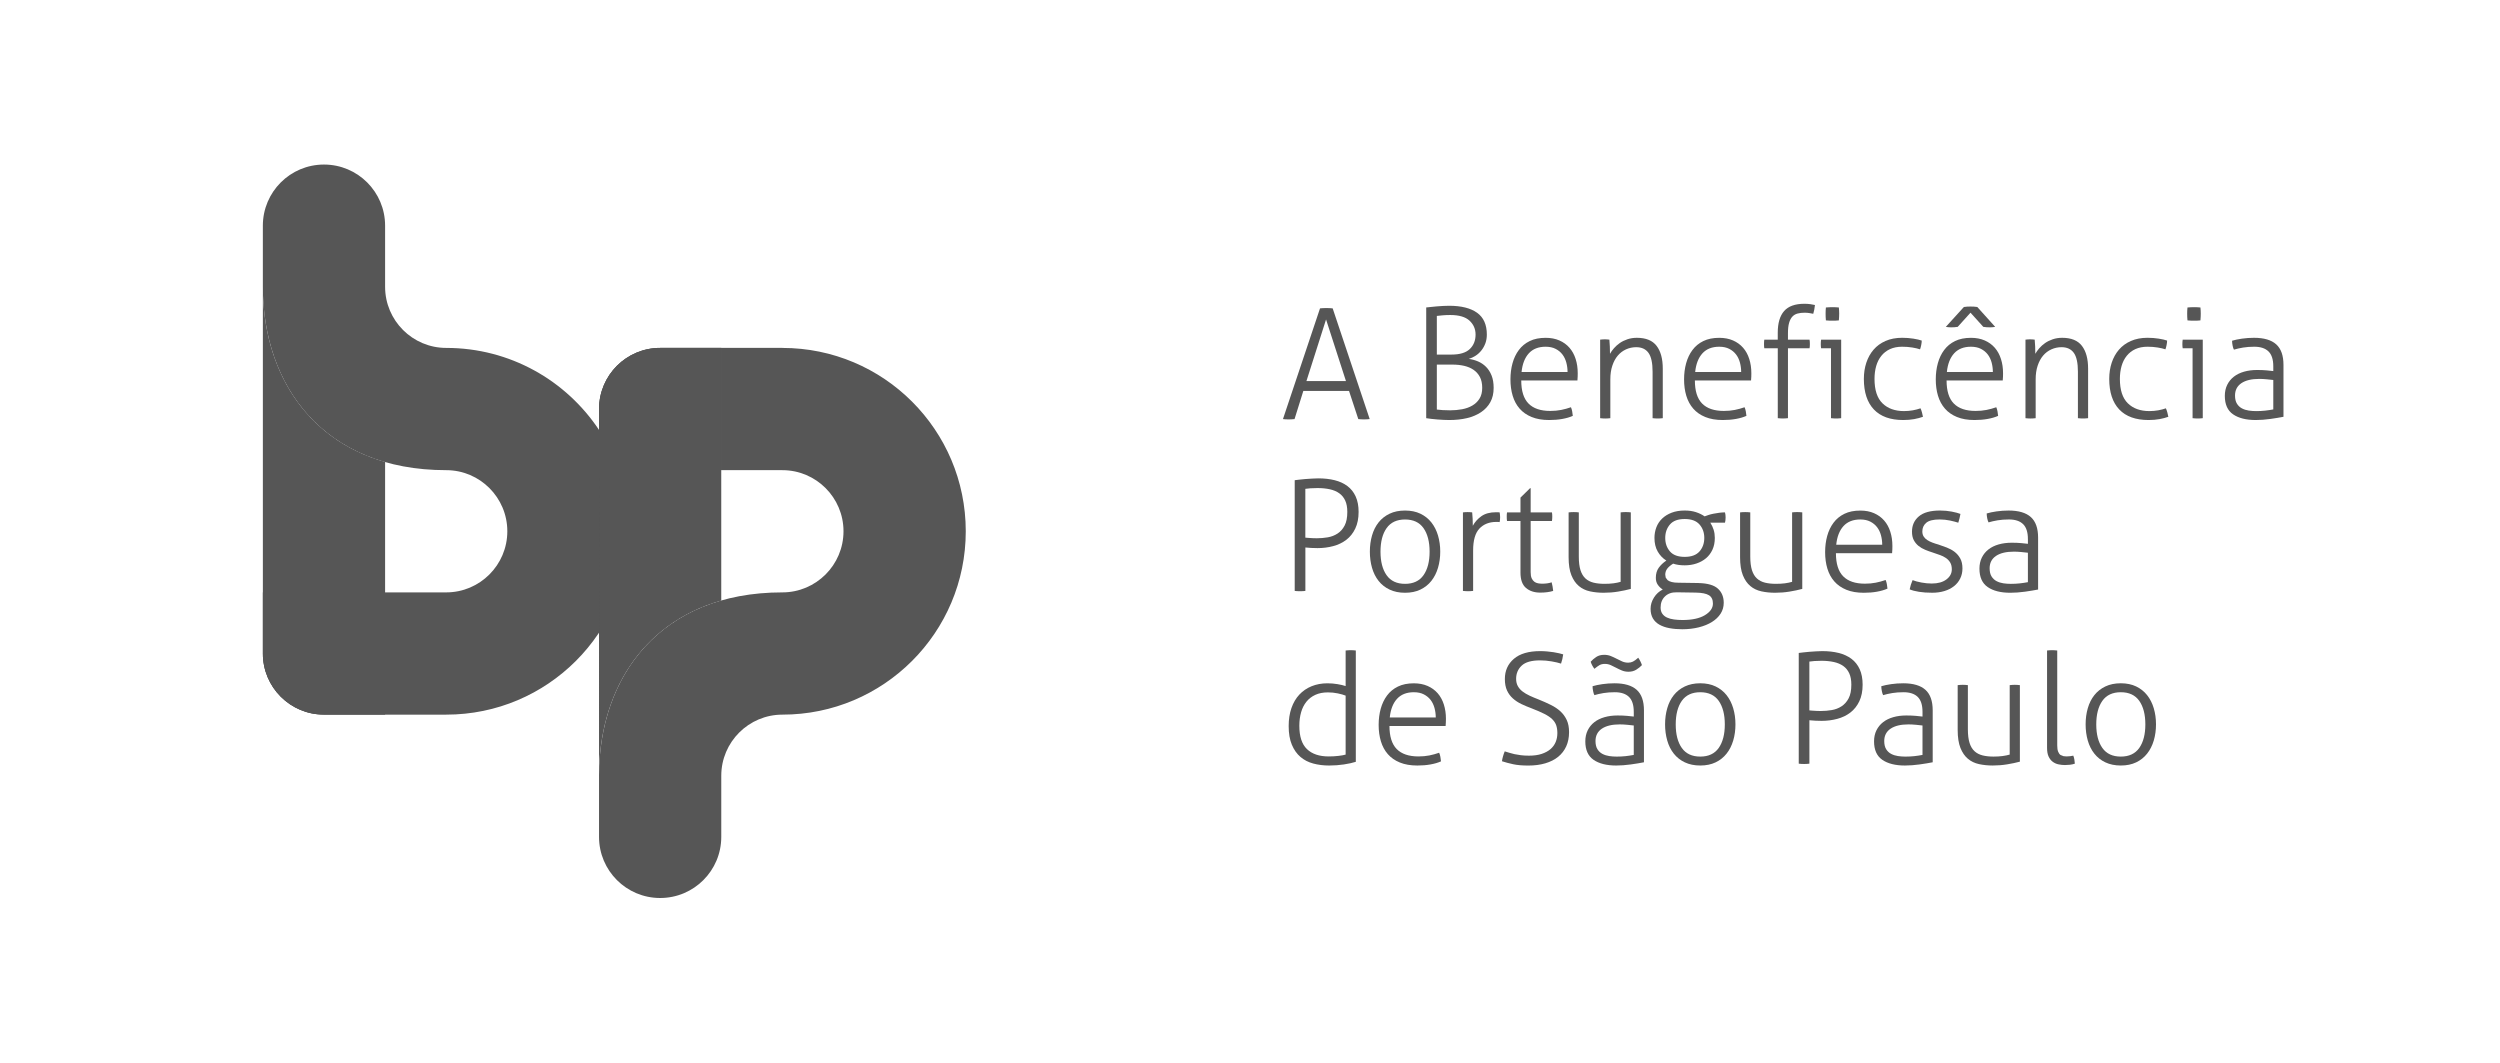
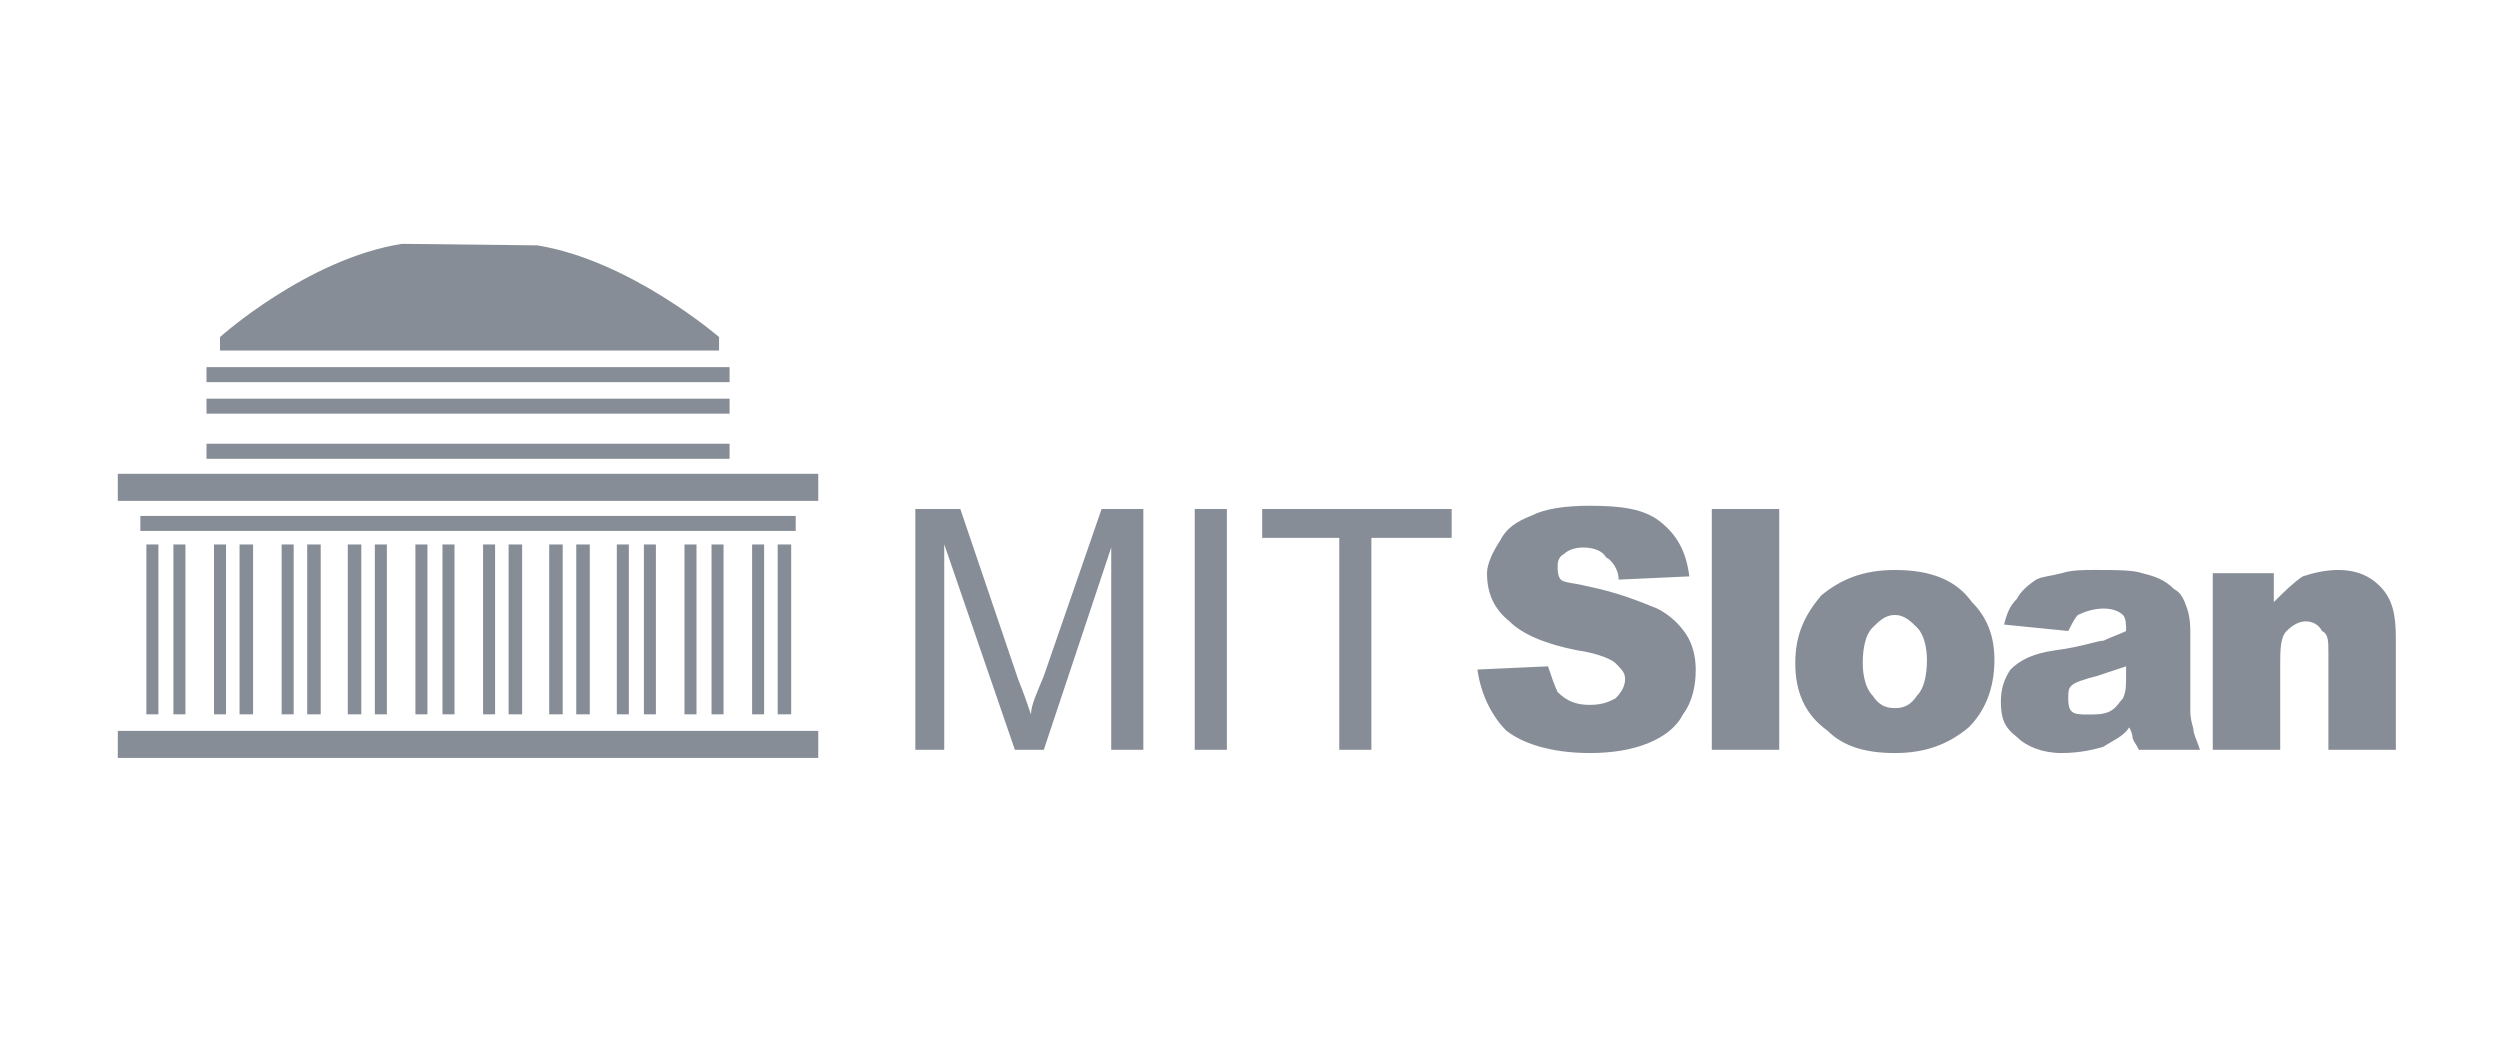
- <svg xmlns="http://www.w3.org/2000/svg" xmlns:xlink="http://www.w3.org/1999/xlink" id="Layer_10" viewBox="0 0 200 85">
+ <svg xmlns="http://www.w3.org/2000/svg" id="Layer_9" viewBox="0 0 200 85">
  <defs>
-     <style>.cls-1,.cls-2,.cls-3,.cls-4{stroke-width:0px;}.cls-1,.cls-5{fill:#565656;}.cls-6{clip-path:url(#clippath);}.cls-2{fill:none;}.cls-7{mask:url(#mask);}.cls-3{fill:url(#linear-gradient);}.cls-8{clip-path:url(#clippath-1);}.cls-9{clip-path:url(#clippath-2);}.cls-4{fill:url(#linear-gradient-2);}.cls-10{mask:url(#mask-1);}</style>
-     <clipPath id="clippath">
-       <path class="cls-1" d="M21.028,52.279c0,2.701,2.189,4.89,4.89,4.89h4.89v-20.205c-6.509-1.862-9.77-7.521-9.779-13.993v29.308Z" />
-     </clipPath>
-     <linearGradient id="linear-gradient" x1="-1076.562" y1="337.81" x2="-1075.675" y2="337.81" gradientTransform="translate(9256.23 -29368.831) rotate(-90) scale(27.324 -27.324)" gradientUnits="userSpaceOnUse">
-       <stop offset="0" stop-color="#fff" />
-       <stop offset=".085" stop-color="#f6f6f6" />
-       <stop offset=".223" stop-color="#ddd" />
-       <stop offset=".398" stop-color="#b5b5b5" />
-       <stop offset=".603" stop-color="#7e7e7e" />
-       <stop offset=".83" stop-color="#393939" />
-       <stop offset="1" stop-color="#000" />
-     </linearGradient>
-     <mask id="mask" x="21.028" y="22.971" width="9.779" height="34.198" maskUnits="userSpaceOnUse">
-       <rect class="cls-3" x="21.028" y="22.972" width="9.779" height="34.197" />
-     </mask>
-     <clipPath id="clippath-1">
-       <rect class="cls-2" x="21.028" y="13.163" width="56.232" height="58.673" />
-     </clipPath>
-     <clipPath id="clippath-2">
-       <path class="cls-1" d="M52.811,27.832c-2.701,0-4.89,2.189-4.89,4.89v29.307c.009-6.472,3.27-12.13,9.779-13.992v-20.205h-4.89Z" />
-     </clipPath>
-     <linearGradient id="linear-gradient-2" x1="-1095.277" y1="337.934" x2="-1094.389" y2="337.934" gradientTransform="translate(9286.524 29965.196) rotate(90) scale(27.324)" xlink:href="#linear-gradient" />
-     <mask id="mask-1" x="47.922" y="27.832" width="9.779" height="34.197" maskUnits="userSpaceOnUse">
-       <rect class="cls-4" x="47.922" y="27.832" width="9.779" height="34.197" />
-     </mask>
+     <style>.cls-1{fill:#878d96;fill-rule:evenodd;stroke-width:0px;}</style>
  </defs>
-   <path class="cls-5" d="M21.028,52.279c0,2.701,2.189,4.89,4.89,4.89h4.89v-20.205c-6.509-1.862-9.77-7.521-9.779-13.993v29.308Z" />
-   <g class="cls-6">
-     <g class="cls-7">
-       <rect class="cls-1" x="21.028" y="22.971" width="9.779" height="34.198" />
-     </g>
-   </g>
-   <g class="cls-8">
-     <path class="cls-1" d="M62.591,27.832h-9.779c-2.701,0-4.89,2.189-4.89,4.89v1.672c-2.628-3.954-7.121-6.561-12.224-6.561-2.696,0-4.89-2.193-4.89-4.889v-4.89c0-2.701-2.189-4.89-4.889-4.89-2.701,0-4.891,2.189-4.891,4.89v4.89c0,7.942,4.891,14.669,14.669,14.669,2.696,0,4.889,2.192,4.889,4.889,0,2.696-2.193,4.889-4.889,4.889h-14.669v4.89c0,2.701,2.189,4.89,4.891,4.89h9.779c8.102,0,14.669-6.567,14.669-14.668,0-1.715-.297-3.36-.838-4.89h13.062c2.696,0,4.889,2.193,4.889,4.889s-2.194,4.889-4.889,4.889c-9.779,0-14.67,6.727-14.67,14.669h.001v4.89c0,2.701,2.189,4.89,4.89,4.89s4.89-2.189,4.89-4.89v-4.89c0-2.696,2.193-4.889,4.89-4.889,8.102,0,14.669-6.567,14.669-14.669,0-8.102-6.568-14.668-14.669-14.668" />
-   </g>
-   <path class="cls-5" d="M52.811,27.832c-2.701,0-4.89,2.189-4.89,4.89v29.307c.009-6.472,3.27-12.13,9.779-13.992v-20.205h-4.89Z" />
-   <g class="cls-9">
-     <g class="cls-10">
-       <rect class="cls-1" x="47.922" y="27.832" width="9.779" height="34.197" />
-     </g>
-   </g>
-   <path class="cls-1" d="M114.947,32.764c.115.018.27.031.464.044.192.011.396.018.611.018.321,0,.635-.029.944-.086.309-.057.582-.156.821-.296.24-.14.431-.325.575-.555s.215-.516.215-.861-.062-.635-.185-.869c-.124-.234-.292-.424-.507-.572-.213-.147-.465-.254-.753-.32-.289-.066-.597-.099-.926-.099h-1.259v3.596ZM116.12,28.366c.666,0,1.154-.147,1.463-.443.309-.296.463-.682.463-1.158,0-.444-.163-.815-.487-1.115-.326-.299-.838-.449-1.537-.449-.215,0-.419.009-.611.025-.193.016-.348.033-.464.048v3.092h1.174ZM114.095,24.597c.081-.008.199-.021.352-.037.153-.016.314-.032.488-.049.173-.016.347-.029.525-.036.176-.009.335-.013.475-.013.97,0,1.716.188,2.235.561.519.374.777.954.777,1.743,0,.255-.038.487-.116.696-.078.21-.183.399-.315.567-.132.168-.286.31-.463.425-.177.115-.36.201-.549.258.255.033.502.101.741.203.238.102.451.246.636.431.185.186.333.415.444.69.111.276.167.607.167.992,0,.443-.089.825-.265,1.145-.178.321-.425.588-.742.801-.316.213-.691.371-1.123.475-.432.102-.903.153-1.414.153-.132,0-.28-.003-.444-.012-.165-.008-.332-.019-.5-.031-.169-.012-.333-.029-.494-.048-.16-.022-.298-.04-.413-.056v-8.857Z" />
-   <path class="cls-1" d="M125.404,29.759c0-.255-.033-.505-.099-.753-.066-.245-.169-.462-.309-.646-.14-.185-.321-.335-.543-.449-.223-.115-.49-.173-.803-.173-.576,0-1.024.177-1.345.53-.322.353-.514.85-.58,1.491h3.679ZM121.7,30.436c0,.837.193,1.454.581,1.847.386.394.966.592,1.741.592.312,0,.602-.027.869-.08.268-.054.53-.125.785-.216.041.091.075.202.099.333.024.132.042.251.049.357-.238.108-.519.189-.84.246-.321.058-.671.087-1.049.087-.544,0-1.011-.08-1.402-.241-.39-.159-.712-.383-.963-.671-.251-.287-.436-.63-.555-1.028-.12-.398-.179-.835-.179-1.312,0-.459.055-.89.166-1.292.111-.403.28-.756.507-1.059.226-.304.516-.543.87-.715.354-.173.778-.258,1.271-.258.412,0,.778.069,1.099.209.322.14.591.335.809.586.219.251.382.549.494.899.111.349.166.729.166,1.139,0,.075-.001.168-.005.283-.004.115-.01.213-.019.296h-4.494Z" />
-   <path class="cls-1" d="M128.009,27.172l.191-.019.179-.007.185.007.186.019c.016.147.029.333.037.554.008.222.012.415.012.579.082-.147.189-.298.321-.449.132-.152.287-.289.463-.413.178-.123.38-.223.611-.301.231-.078.482-.118.754-.118.724,0,1.252.215,1.581.647.329.431.493,1.037.493,1.816v3.967l-.204.019-.203.007-.198-.007-.21-.019v-3.72c0-.698-.109-1.199-.327-1.503-.218-.303-.545-.456-.981-.456-.288,0-.559.058-.815.173-.255.115-.475.281-.66.499-.185.218-.331.487-.437.807-.108.321-.16.687-.16,1.097v3.104l-.204.019-.203.007-.198-.007-.21-.019v-6.282Z" />
-   <path class="cls-1" d="M139.293,29.759c0-.255-.032-.505-.098-.753-.066-.245-.169-.462-.309-.646-.14-.185-.321-.335-.543-.449-.222-.115-.49-.173-.803-.173-.576,0-1.024.177-1.346.53-.321.353-.514.85-.58,1.491h3.679ZM135.59,30.436c0,.837.193,1.454.58,1.847.387.394.967.592,1.741.592.313,0,.602-.027.87-.08.268-.054.529-.125.785-.216.041.091.074.202.099.333.024.132.041.251.049.357-.24.108-.519.189-.84.246-.322.058-.671.087-1.05.087-.543,0-1.01-.08-1.401-.241-.391-.159-.712-.383-.963-.671-.252-.287-.436-.63-.556-1.028-.119-.398-.178-.835-.178-1.312,0-.459.055-.89.166-1.292.111-.403.279-.756.507-1.059.226-.304.516-.543.87-.715.354-.173.778-.258,1.271-.258.412,0,.778.069,1.099.209.321.14.59.335.809.586.219.251.383.549.493.899.112.349.167.729.167,1.139,0,.075-.002.168-.005.283-.004.115-.011.213-.02.296h-4.493Z" />
-   <path class="cls-1" d="M142.22,27.862h-1.075l-.019-.147-.005-.186.005-.197.019-.16h1.075v-.554c0-.771.17-1.35.512-1.737.342-.386.882-.579,1.624-.579.173,0,.331.011.475.031.144.021.266.044.365.068-.016.156-.035.283-.056.382-.021.098-.047.204-.08.32-.074-.016-.173-.035-.297-.055-.123-.021-.255-.031-.394-.031-.214,0-.403.022-.568.067-.165.045-.302.127-.413.246-.112.12-.198.286-.26.499-.062.214-.091.489-.091.826v.516h1.727l.019.16.007.197-.007.186-.019.147h-1.727v5.592l-.204.019-.203.007-.198-.007-.21-.019v-5.592Z" />
-   <path class="cls-1" d="M146.072,25.632c-.009-.074-.014-.165-.019-.271-.003-.107-.005-.197-.005-.271l.005-.245.019-.247c.074-.008.165-.013.271-.018.107-.004.198-.007.271-.007l.247.007.247.018.019.247.007.245c0,.075-.002.165-.007.271s-.011.198-.019.271l-.247.019-.247.005c-.074,0-.165-.001-.271-.005-.107-.004-.198-.011-.271-.019M146.479,27.862h-.79l-.019-.147-.007-.186.007-.197.019-.16h1.605v6.282l-.204.019-.203.007-.198-.007-.21-.019v-5.592Z" />
-   <path class="cls-1" d="M153.64,32.666c.041.082.08.193.118.332.036.14.064.255.079.345-.205.075-.44.136-.703.186-.264.048-.555.073-.876.073-1.03,0-1.811-.28-2.346-.843-.535-.563-.803-1.378-.803-2.445,0-.468.066-.901.198-1.3.132-.398.325-.745.58-1.041.255-.296.575-.529.957-.696.382-.169.825-.254,1.327-.254.312,0,.611.023.894.068.285.045.509.097.674.155,0,.105-.015.23-.044.369-.029.14-.059.251-.092.332-.165-.057-.372-.107-.624-.147-.251-.042-.52-.062-.808-.062-.37,0-.693.064-.969.19-.276.127-.507.307-.692.536-.185.23-.323.501-.413.813-.09.312-.136.657-.136,1.035,0,.887.212,1.537.636,1.952.424.415.998.623,1.723.623.246,0,.483-.021.71-.062.225-.042.43-.096.611-.16" />
-   <path class="cls-1" d="M159.429,29.759c0-.255-.032-.505-.098-.753-.066-.245-.169-.462-.309-.646-.141-.185-.321-.335-.543-.449-.223-.115-.49-.173-.803-.173-.576,0-1.024.177-1.346.53-.321.353-.514.85-.58,1.491h3.679ZM159.615,26.15c-.14.024-.279.037-.42.037l-.259-.007-.271-.031-1.025-1.133-1.024,1.133-.278.031-.253.007c-.148,0-.289-.013-.42-.037l1.444-1.59.266-.03.265-.007.273.007.271.03,1.432,1.59ZM155.726,30.436c0,.837.192,1.454.58,1.847.387.394.967.592,1.741.592.313,0,.602-.027.87-.08.268-.054.529-.125.785-.216.041.091.074.202.099.333.024.132.041.251.049.357-.24.108-.519.189-.84.246-.322.058-.671.087-1.05.087-.543,0-1.01-.08-1.401-.241-.391-.159-.712-.383-.963-.671-.252-.287-.436-.63-.556-1.028-.119-.398-.178-.835-.178-1.312,0-.459.055-.89.166-1.292.111-.403.279-.756.507-1.059.225-.304.516-.543.87-.715.354-.173.778-.258,1.271-.258.412,0,.778.069,1.099.209.321.14.59.335.809.586.219.251.382.549.493.899.112.349.167.729.167,1.139,0,.075-.002.168-.005.283-.004.115-.011.213-.02.296h-4.493Z" />
-   <path class="cls-1" d="M162.035,27.172l.191-.019.179-.007.185.007.186.019c.016.147.03.333.037.554.008.222.012.415.012.579.082-.147.189-.298.321-.449.132-.152.287-.289.463-.413.178-.123.381-.223.611-.301.231-.078.482-.118.754-.118.724,0,1.252.215,1.581.647.329.431.493,1.037.493,1.816v3.967l-.204.019-.203.007-.198-.007-.21-.019v-3.72c0-.698-.109-1.199-.326-1.503-.219-.303-.546-.456-.982-.456-.288,0-.559.058-.814.173-.256.115-.476.281-.661.499-.185.218-.331.487-.437.807-.108.321-.16.687-.16,1.097v3.104l-.204.019-.203.007-.198-.007-.21-.019v-6.282Z" />
-   <path class="cls-1" d="M173.27,32.666c.041.082.08.193.118.332.036.14.064.255.079.345-.205.075-.44.136-.703.186-.264.048-.555.073-.876.073-1.03,0-1.812-.28-2.346-.843-.535-.563-.803-1.378-.803-2.445,0-.468.066-.901.198-1.3.132-.398.325-.745.58-1.041.255-.296.575-.529.957-.696.382-.169.825-.254,1.327-.254.312,0,.611.023.894.068.285.045.509.097.674.155,0,.105-.015.23-.044.369-.029.14-.059.251-.092.332-.165-.057-.372-.107-.624-.147-.251-.042-.52-.062-.808-.062-.37,0-.693.064-.969.19-.276.127-.507.307-.692.536-.185.23-.323.501-.413.813-.09.312-.136.657-.136,1.035,0,.887.212,1.537.636,1.952.424.415.998.623,1.723.623.246,0,.483-.021.71-.062.225-.042.43-.096.611-.16" />
-   <path class="cls-1" d="M174.998,25.632c-.008-.074-.014-.165-.019-.271-.003-.107-.005-.197-.005-.271l.005-.245.019-.247c.075-.008.165-.013.273-.018.107-.004.197-.007.271-.007l.246.007.247.018.019.247.007.245c0,.075-.002.165-.007.271s-.011.198-.019.271l-.247.019-.246.005c-.075,0-.165-.001-.271-.005-.108-.004-.198-.011-.273-.019M175.406,27.862h-.79l-.019-.147-.007-.186.007-.197.019-.16h1.605v6.282l-.204.019-.203.007-.198-.007-.21-.019v-5.592Z" />
-   <path class="cls-1" d="M181.863,30.399c-.14-.016-.314-.035-.525-.056-.21-.02-.41-.031-.599-.031-.616,0-1.094.115-1.432.345-.337.231-.505.558-.505.986,0,.271.051.489.154.653.103.165.236.289.401.376.165.087.346.144.544.173.197.029.394.043.592.043.255,0,.493-.012.715-.037.223-.024.441-.057.655-.098v-2.353ZM181.863,29.303c0-.542-.127-.938-.384-1.189-.255-.249-.633-.376-1.135-.376-.33,0-.63.023-.901.068-.273.045-.514.101-.729.166-.042-.074-.077-.18-.105-.32s-.043-.271-.043-.394c.214-.065.477-.121.79-.166s.633-.068.963-.068c.799,0,1.391.175,1.778.524.388.348.581.897.581,1.644v4.151c-.289.058-.638.114-1.049.173-.412.057-.803.086-1.174.086-.766,0-1.368-.152-1.809-.456-.441-.303-.66-.796-.66-1.477,0-.329.064-.623.191-.881s.304-.477.531-.653c.226-.177.499-.31.814-.4.318-.091.666-.136,1.044-.136.297,0,.552.01.766.031.214.021.391.038.531.056v-.382Z" />
-   <path class="cls-1" d="M104.429,43.011l.215.019.185.012.211.012c.078.005.178.007.302.007.297,0,.588-.025.877-.074.288-.049.549-.151.783-.302.235-.152.424-.365.568-.641.144-.275.215-.638.215-1.09,0-.362-.055-.663-.166-.905-.111-.242-.269-.437-.476-.585-.205-.148-.456-.255-.753-.321-.297-.065-.626-.098-.988-.098-.214,0-.403.005-.568.018-.165.013-.3.027-.407.044v3.904ZM103.576,38.417c.082-.008.198-.023.346-.043.148-.021.31-.037.488-.049.176-.012.357-.025.543-.037.185-.012.352-.019.5-.019.486,0,.926.049,1.321.148.394.098.735.255,1.019.468.285.213.504.491.66.832.156.341.235.753.235,1.237,0,.518-.089.96-.266,1.331-.177.369-.415.669-.715.899-.301.23-.65.399-1.05.505-.399.107-.816.16-1.253.16-.189,0-.354-.004-.494-.013-.14-.008-.3-.02-.48-.037v3.474l-.198.019-.223.005-.241-.005-.191-.019v-8.857Z" />
-   <path class="cls-1" d="M112.404,46.707c.659,0,1.15-.23,1.476-.69.324-.459.488-1.088.488-1.884s-.164-1.425-.488-1.884c-.325-.46-.816-.69-1.476-.69-.658,0-1.15.23-1.476.69-.325.459-.488,1.088-.488,1.884s.163,1.425.488,1.884c.325.46.818.69,1.476.69M112.404,47.421c-.469,0-.881-.085-1.235-.253s-.648-.4-.882-.696c-.235-.296-.409-.645-.525-1.047-.115-.402-.173-.834-.173-1.293s.057-.891.173-1.293c.116-.402.29-.752.525-1.047.234-.296.529-.527.882-.696s.766-.253,1.235-.253.879.085,1.228.253c.349.168.642.4.877.696.234.296.411.645.531,1.047.119.402.179.834.179,1.293s-.06.891-.179,1.293c-.12.402-.297.752-.531,1.047-.235.296-.527.527-.877.696-.349.168-.759.253-1.228.253" />
-   <path class="cls-1" d="M117.034,40.991l.191-.019.179-.005.185.005.186.019c.016.148.029.323.037.524.008.201.012.383.012.547.165-.303.394-.56.691-.769.297-.21.688-.314,1.172-.314h.13l.155.012c.025.14.037.271.037.394,0,.132-.012.258-.037.381l-.155-.012h-.116c-.56,0-1.009.177-1.346.53-.337.354-.505.941-.505,1.761v3.228l-.204.018-.203.007-.198-.007-.21-.018v-6.283Z" />
-   <path class="cls-1" d="M121.638,41.681h-1.075l-.019-.16-.005-.197.005-.185.019-.148h1.075v-1.182l.766-.752h.049v1.934h1.703l.019.148.007.185-.007.197-.019.16h-1.703v4.089c0,.205.026.368.079.488.054.119.124.211.21.276.087.066.186.11.298.13.11.021.224.031.338.031.288,0,.54-.036.754-.11.057.213.098.443.123.689-.296.09-.642.135-1.037.135-.469,0-.849-.125-1.142-.376-.292-.249-.438-.658-.438-1.225v-4.126Z" />
-   <path class="cls-1" d="M125.49,40.991l.21-.019.198-.005.203.005.204.019v3.536c0,.443.044.805.135,1.09.091.283.224.504.401.665.177.159.393.27.648.332s.543.092.864.092c.273,0,.515-.013.729-.042.214-.029.404-.068.569-.118v-5.556l.209-.019.198-.005.204.005.203.019v6.122c-.304.082-.645.155-1.019.216-.375.062-.759.092-1.155.092-.387,0-.75-.037-1.092-.111-.342-.074-.638-.215-.889-.425-.251-.21-.451-.499-.599-.868-.148-.369-.222-.85-.222-1.442v-3.584Z" />
-   <path class="cls-1" d="M133.219,43.035c0,.429.126.787.377,1.079.251.291.644.436,1.179.436.534,0,.93-.145,1.186-.436.255-.292.382-.651.382-1.079,0-.426-.127-.786-.382-1.077-.256-.292-.652-.437-1.186-.437-.535,0-.929.145-1.179.437-.251.291-.377.651-.377,1.077M134.132,47.385c-.387-.008-.697.1-.932.326-.234.225-.352.523-.352.893,0,.197.045.36.136.492.09.131.215.234.376.308s.348.125.563.154c.213.029.441.043.678.043.766,0,1.363-.129,1.791-.387.427-.259.642-.569.642-.931,0-.312-.107-.534-.321-.665-.214-.132-.564-.201-1.049-.21l-1.532-.024ZM135.886,46.645c.724.016,1.241.167,1.549.449.309.283.463.659.463,1.127,0,.321-.082.61-.246.868-.165.259-.396.481-.692.666-.296.185-.647.329-1.055.431-.408.102-.849.154-1.327.154-.37,0-.71-.029-1.019-.087-.309-.057-.576-.149-.802-.276-.226-.127-.401-.297-.525-.505-.123-.21-.185-.466-.185-.77,0-.312.09-.612.271-.899.18-.288.415-.501.703-.641-.156-.099-.288-.223-.394-.376-.108-.152-.16-.338-.16-.56,0-.32.076-.587.229-.801.152-.213.355-.407.611-.579-.288-.179-.519-.422-.692-.726-.173-.303-.258-.665-.258-1.085,0-.302.052-.589.154-.856.102-.266.257-.498.463-.696.207-.197.459-.353.76-.468.3-.114.647-.173,1.043-.173.337,0,.637.044.901.13.264.087.493.199.691.338.082-.032.185-.069.309-.111.123-.041.259-.075.408-.104.148-.029.3-.053.457-.074.156-.021.309-.031.456-.031.033.123.049.258.049.405,0,.157-.016.296-.049.42h-1.172c.114.18.203.371.266.572.062.202.092.416.092.646,0,.354-.062.666-.186.936-.123.271-.294.5-.512.685-.219.185-.474.326-.766.424-.292.099-.607.148-.944.148-.354,0-.663-.045-.926-.135-.231.147-.393.289-.488.424-.095.136-.142.29-.142.463l.037.234.154.203c.078.062.187.111.327.147.14.037.321.056.543.056l1.605.024Z" />
-   <path class="cls-1" d="M139.207,40.991l.21-.019.198-.005.203.005.204.019v3.536c0,.443.045.805.135,1.09.091.283.224.504.402.665.176.159.392.27.647.332.256.062.544.092.865.092.271,0,.514-.013.729-.042.214-.029.403-.068.568-.118v-5.556l.209-.019.198-.005.204.005.203.019v6.122c-.304.082-.644.155-1.019.216-.375.062-.759.092-1.154.092-.388,0-.752-.037-1.093-.111-.342-.074-.637-.215-.889-.425-.251-.21-.451-.499-.599-.868-.147-.369-.222-.85-.222-1.442v-3.584Z" />
-   <path class="cls-1" d="M150.577,43.578c0-.255-.032-.504-.098-.752-.066-.246-.169-.462-.309-.646-.14-.185-.321-.334-.543-.449-.223-.115-.49-.173-.803-.173-.576,0-1.024.177-1.346.529-.321.354-.514.85-.58,1.491h3.679ZM146.874,44.256c0,.837.193,1.453.58,1.847.387.394.967.591,1.741.591.313,0,.603-.026.87-.08.268-.053.529-.124.785-.215.042.091.074.201.099.333.024.132.041.251.049.357-.24.107-.519.189-.84.246-.321.058-.671.087-1.05.087-.543,0-1.01-.08-1.401-.241-.391-.16-.712-.383-.963-.671-.252-.287-.436-.63-.556-1.028-.119-.398-.178-.835-.178-1.312,0-.459.055-.89.166-1.293.111-.402.279-.755.507-1.059.226-.303.516-.542.87-.714.354-.173.778-.258,1.271-.258.412,0,.778.069,1.099.209.321.14.59.335.809.586.219.251.383.549.493.899.112.348.167.729.167,1.139,0,.074-.002.168-.005.282-.004.116-.011.214-.02.297h-4.493Z" />
-   <path class="cls-1" d="M153.01,46.411c.181.074.415.137.703.191.288.054.565.08.827.08.494,0,.885-.109,1.172-.326.289-.218.433-.487.433-.808,0-.221-.044-.404-.13-.547-.086-.144-.201-.266-.346-.364-.144-.099-.307-.178-.488-.24-.181-.063-.366-.126-.555-.192-.205-.065-.41-.138-.611-.221-.202-.082-.381-.187-.537-.314s-.281-.281-.377-.463c-.095-.179-.142-.407-.142-.677,0-.501.182-.908.549-1.22.366-.312.933-.468,1.698-.468.321,0,.632.03.932.086.301.058.533.12.698.186-.042.238-.099.472-.173.702-.174-.057-.393-.115-.66-.173-.268-.057-.545-.086-.834-.086-.501,0-.858.088-1.068.265-.209.176-.314.409-.314.696,0,.156.035.289.105.4.069.111.164.205.284.283.119.078.255.146.408.203.152.058.314.111.488.159.222.075.446.155.672.241.226.087.432.199.616.338.186.141.338.318.457.53.12.214.179.481.179.801,0,.296-.059.565-.179.807-.119.243-.286.448-.5.616-.214.168-.468.298-.766.388-.296.09-.621.135-.975.135-.394,0-.747-.024-1.056-.074-.309-.049-.557-.114-.747-.197.049-.246.127-.493.235-.74" />
-   <path class="cls-1" d="M162.232,44.219c-.14-.016-.314-.035-.524-.056-.211-.021-.41-.031-.6-.031-.616,0-1.093.115-1.432.345-.337.23-.505.558-.505.986,0,.27.051.489.154.653.103.164.236.289.401.376.165.086.346.144.544.173.197.029.394.043.592.043.255,0,.493-.012.715-.037.223-.024.441-.057.655-.098v-2.353ZM162.232,43.122c0-.542-.127-.938-.382-1.189-.256-.251-.634-.376-1.136-.376-.33,0-.63.023-.901.068-.271.045-.514.1-.729.166-.042-.074-.077-.18-.105-.32s-.043-.271-.043-.394c.214-.066.477-.121.79-.166s.634-.068.963-.068c.799,0,1.391.175,1.779.523.387.349.58.898.58,1.645v4.151c-.289.057-.638.114-1.049.173-.412.057-.803.086-1.174.086-.766,0-1.368-.152-1.809-.456-.441-.303-.66-.796-.66-1.478,0-.329.064-.622.191-.88.127-.259.305-.477.531-.653.226-.177.499-.31.815-.401.316-.09.665-.135,1.043-.135.297,0,.552.01.766.031.214.021.391.038.531.056v-.382Z" />
-   <path class="cls-1" d="M107.651,55.65c-.165-.066-.375-.126-.63-.179-.256-.054-.519-.08-.791-.08-.387,0-.722.066-1.005.197-.283.132-.521.314-.71.548-.189.234-.332.515-.426.844-.095.329-.142.69-.142,1.083,0,.855.203,1.477.611,1.867s.986.585,1.734.585c.273,0,.532-.014.778-.043.247-.029.441-.064.581-.104v-4.717ZM107.651,52.04l.21-.019.198-.007.203.007.203.019v8.905c-.255.082-.573.153-.95.21-.378.057-.774.087-1.186.087-.452,0-.876-.054-1.271-.16s-.736-.283-1.025-.53c-.288-.246-.515-.57-.685-.974-.169-.402-.254-.899-.254-1.49,0-.542.075-1.024.223-1.447.148-.423.358-.78.63-1.072.271-.29.599-.515.981-.671.383-.155.805-.234,1.266-.234.271,0,.542.023.809.068.267.045.483.097.648.154v-2.845Z" />
-   <path class="cls-1" d="M114.861,57.399c0-.255-.033-.505-.099-.753-.066-.245-.169-.462-.309-.646-.141-.185-.321-.334-.543-.449-.222-.115-.49-.173-.803-.173-.576,0-1.024.177-1.346.53-.321.353-.514.849-.579,1.491h3.679ZM111.157,58.076c0,.837.193,1.454.58,1.847.388.394.967.592,1.741.592.313,0,.603-.027.871-.08.267-.054.529-.125.783-.216.041.091.075.201.099.333.024.131.041.251.049.357-.238.108-.519.189-.84.246-.321.058-.671.087-1.049.087-.544,0-1.011-.08-1.402-.241-.391-.159-.712-.383-.963-.671-.251-.287-.436-.63-.555-1.028-.12-.398-.179-.835-.179-1.312,0-.459.055-.89.166-1.293.112-.401.28-.755.507-1.059.226-.303.516-.542.87-.714.354-.173.778-.259,1.271-.259.412,0,.778.07,1.099.21.322.141.591.335.81.586.218.251.382.549.493.899.111.349.167.729.167,1.139,0,.074-.002.168-.007.283-.004.115-.011.213-.019.296h-4.494Z" />
-   <path class="cls-1" d="M120.379,60.108c.115.033.235.069.358.111.123.041.262.078.413.111.153.033.323.062.513.086.189.025.407.037.654.037.396,0,.735-.047,1.019-.142.283-.095.519-.222.704-.382.185-.159.322-.348.413-.566.09-.218.136-.454.136-.709,0-.246-.032-.457-.093-.634-.062-.177-.169-.338-.321-.487-.153-.148-.363-.29-.63-.425-.267-.135-.603-.28-1.007-.437-.288-.107-.561-.221-.821-.344-.259-.124-.488-.274-.685-.451-.198-.176-.355-.388-.469-.634-.115-.246-.174-.554-.174-.924,0-.665.242-1.202.723-1.613.48-.411,1.182-.616,2.105-.616.18,0,.364.009.548.025.186.015.358.036.519.062.16.024.309.053.445.086.135.033.245.062.326.087-.016.123-.038.248-.067.375-.03.127-.064.249-.105.364-.197-.066-.451-.125-.759-.178-.309-.054-.615-.08-.92-.08-.682,0-1.172.14-1.469.419-.297.279-.445.632-.445,1.059,0,.222.046.415.136.579.09.165.216.308.377.431s.352.236.574.34c.223.102.46.203.716.301.346.14.669.283.969.432.3.147.557.32.771.516.214.197.382.43.507.697.123.267.185.589.185.967,0,.426-.076.807-.227,1.138-.153.334-.369.612-.648.838-.28.226-.622.398-1.025.518-.403.119-.856.179-1.358.179-.486,0-.889-.035-1.21-.105-.321-.069-.622-.149-.901-.24.016-.123.045-.257.087-.401.041-.144.086-.273.135-.388" />
-   <path class="cls-1" d="M130.701,58.039c-.14-.016-.314-.035-.524-.056-.211-.02-.41-.031-.6-.031-.616,0-1.093.115-1.432.345-.337.23-.505.559-.505.986,0,.271.052.489.154.653.103.165.236.29.401.376.165.086.346.144.544.173.198.029.394.043.592.043.255,0,.493-.012.715-.036.223-.025.441-.058.655-.099v-2.353ZM127.552,53.505c-.141-.188-.24-.377-.297-.566.124-.14.273-.267.445-.382.173-.114.382-.171.63-.171.198,0,.377.032.536.098.162.066.315.137.464.215.148.078.297.151.444.216.148.065.309.098.482.098.14,0,.267-.029.382-.086.115-.058.255-.16.42-.309.132.189.231.386.297.591-.124.132-.274.254-.452.364-.176.111-.385.166-.623.166-.189,0-.365-.032-.524-.098-.16-.066-.313-.137-.457-.215s-.29-.151-.438-.216c-.148-.065-.304-.098-.469-.098-.173,0-.316.033-.432.098-.115.066-.252.165-.408.296M130.701,56.942c0-.542-.127-.937-.382-1.189-.256-.249-.634-.375-1.136-.375-.329,0-.63.023-.901.067-.271.045-.514.101-.729.166-.042-.074-.077-.18-.104-.32-.03-.14-.044-.271-.044-.394.214-.065.477-.121.79-.166s.634-.068.964-.068c.799,0,1.39.175,1.778.524.387.349.58.897.58,1.644v4.151c-.289.058-.638.115-1.049.173-.412.057-.803.087-1.174.087-.765,0-1.368-.153-1.809-.456-.441-.304-.66-.797-.66-1.478,0-.329.064-.623.191-.881s.304-.477.531-.653c.227-.177.499-.31.815-.4.316-.091.665-.136,1.044-.136.296,0,.552.011.765.031.214.021.391.04.531.056v-.382Z" />
-   <path class="cls-1" d="M136.021,60.527c.658,0,1.15-.23,1.476-.69.324-.46.488-1.088.488-1.884s-.164-1.425-.488-1.886c-.325-.459-.818-.689-1.476-.689s-1.15.23-1.476.689c-.324.46-.487,1.089-.487,1.886s.163,1.424.487,1.884c.325.46.818.69,1.476.69M136.021,61.241c-.469,0-.88-.085-1.234-.253-.355-.168-.648-.4-.883-.697-.234-.294-.41-.644-.524-1.046-.115-.402-.174-.834-.174-1.293,0-.46.058-.891.174-1.293.114-.402.29-.752.524-1.047.235-.296.529-.527.883-.696.354-.168.765-.254,1.234-.254s.879.086,1.228.254c.349.168.643.4.877.696.235.296.411.645.531,1.047.12.402.179.833.179,1.293,0,.459-.059.891-.179,1.293-.12.402-.296.752-.531,1.046-.234.297-.527.529-.877.697-.349.168-.759.253-1.228.253" />
-   <path class="cls-1" d="M144.751,56.831l.215.019.185.012.211.013c.078.004.178.005.302.005.297,0,.588-.024.877-.074.288-.049.549-.149.783-.302.235-.152.424-.366.568-.641s.215-.638.215-1.09c0-.362-.055-.663-.166-.904-.111-.243-.269-.438-.476-.586-.205-.147-.456-.255-.753-.321-.297-.065-.626-.099-.988-.099-.214,0-.403.007-.568.019-.165.013-.3.027-.407.044v3.904ZM143.898,52.237c.082-.008.198-.023.346-.043.148-.021.31-.037.488-.049.177-.012.357-.024.543-.037.185-.012.352-.019.5-.019.486,0,.926.049,1.321.148.394.098.735.255,1.019.468.285.214.504.491.66.831.156.342.235.754.235,1.238,0,.518-.089.961-.266,1.331-.177.369-.415.669-.716.899-.3.231-.649.399-1.049.505-.399.107-.816.16-1.253.16-.19,0-.354-.004-.494-.013-.14-.008-.3-.02-.48-.036v3.473l-.198.019-.223.007-.241-.007-.191-.019v-8.857Z" />
-   <path class="cls-1" d="M153.8,58.039c-.14-.016-.314-.035-.524-.056-.21-.02-.41-.031-.6-.031-.616,0-1.093.115-1.432.345-.337.23-.505.559-.505.986,0,.271.052.489.154.653.103.165.236.29.401.376.165.086.346.144.544.173.198.029.394.043.592.043.255,0,.493-.012.715-.036.223-.025.441-.058.655-.099v-2.353ZM153.8,56.942c0-.542-.127-.937-.382-1.189-.255-.249-.634-.375-1.135-.375-.33,0-.631.023-.902.067-.271.045-.514.101-.729.166-.041-.074-.077-.18-.104-.32-.03-.14-.044-.271-.044-.394.214-.065.478-.121.79-.166.313-.045.634-.068.964-.068.799,0,1.39.175,1.778.524.387.349.58.897.58,1.644v4.151c-.289.058-.638.115-1.049.173-.412.057-.803.087-1.174.087-.765,0-1.368-.153-1.809-.456-.441-.304-.66-.797-.66-1.478,0-.329.064-.623.191-.881.129-.258.305-.477.532-.653.226-.177.498-.31.814-.4.316-.091.665-.136,1.044-.136.296,0,.552.011.765.031.214.021.391.04.531.056v-.382Z" />
-   <path class="cls-1" d="M156.615,54.811l.21-.019.198-.007.203.007.204.019v3.535c0,.443.045.807.135,1.09.091.283.224.505.402.666.176.159.392.27.647.332.256.062.544.093.865.093.271,0,.514-.015.729-.044.214-.029.403-.068.568-.116v-5.556l.209-.019.198-.007.204.007.203.019v6.122c-.304.082-.644.154-1.019.215-.374.062-.759.093-1.154.093-.387,0-.752-.037-1.093-.112-.342-.073-.637-.214-.888-.424-.252-.21-.452-.499-.6-.868-.147-.37-.222-.85-.222-1.442v-3.584Z" />
-   <path class="cls-1" d="M163.764,52.04l.203-.019.204-.007.197.007.211.019v7.599c0,.214.024.38.074.499.049.12.111.205.185.258l.247.099.247.019.284-.019.247-.043c.041.099.07.205.087.321.015.114.029.222.037.32-.116.041-.246.07-.389.087-.145.016-.278.024-.402.024-.173,0-.345-.019-.519-.056-.173-.036-.327-.107-.463-.209-.136-.102-.245-.242-.327-.419-.082-.177-.123-.409-.123-.697v-7.784Z" />
-   <path class="cls-1" d="M169.665,60.527c.658,0,1.149-.23,1.476-.69.324-.46.487-1.088.487-1.884s-.163-1.425-.487-1.886c-.326-.459-.818-.689-1.476-.689-.659,0-1.15.23-1.476.689-.325.46-.488,1.089-.488,1.886s.163,1.424.488,1.884c.325.46.816.69,1.476.69M169.665,61.241c-.469,0-.881-.085-1.235-.253s-.648-.4-.882-.697c-.235-.294-.41-.644-.525-1.046-.115-.402-.173-.834-.173-1.293,0-.46.057-.891.173-1.293.115-.402.29-.752.525-1.047.234-.296.529-.527.882-.696s.766-.254,1.235-.254.878.086,1.228.254c.349.168.642.4.876.696.235.296.412.645.532,1.047.119.402.179.833.179,1.293,0,.459-.06.891-.179,1.293-.12.402-.297.752-.532,1.046-.234.297-.526.529-.876.697-.351.168-.759.253-1.228.253" />
-   <path class="cls-1" d="M107.676,30.484l-1.592-4.927-1.569,4.927h3.161ZM105.601,24.67l.235-.019.271-.007.278.007.229.019,2.962,8.857-.21.019-.259.007-.234-.007-.21-.019-.741-2.254h-3.655l-.704,2.254-.227.019-.242.007-.253-.007-.204-.019,2.964-8.857Z" />
+   <path class="cls-1" d="M16.519,29.369h41.847v1.202H16.519v-1.202ZM16.519,31.894h41.847v1.202H16.519v-1.202ZM16.519,35.501h41.847v1.202H16.519v-1.202ZM9.424,37.906h56.036v2.164H9.424v-2.164ZM11.228,41.273h52.429v1.203H11.228v-1.203ZM9.424,58.469h56.036v2.164H9.424v-2.164ZM32.151,19.508c-7.576,1.202-14.55,7.455-14.55,7.455v1.082h39.923v-1.082s-7.094-6.133-14.551-7.335l-10.822-.12h0ZM11.709,43.558h.962v13.588h-.962v-13.588ZM13.873,43.558h.962v13.588h-.962v-13.588ZM17.12,43.558h.962v13.588h-.962v-13.588ZM19.164,43.558h1.082v13.588h-1.082v-13.588ZM22.531,43.558h.962v13.588h-.962v-13.588ZM24.575,43.558h1.082v13.588h-1.082v-13.588h0ZM27.822,43.558h1.082v13.588h-1.082v-13.588ZM29.987,43.558h.962v13.588h-.962v-13.588ZM33.233,43.558h.962v13.588h-.962v-13.588ZM35.398,43.558h.962v13.588h-.962v-13.588ZM38.645,43.558h.962v13.588h-.962v-13.588ZM40.689,43.558h1.082v13.588h-1.082v-13.588ZM43.935,43.558h1.082v13.588h-1.082v-13.588ZM46.1,43.558h1.082v13.588h-1.082v-13.588ZM49.346,43.558h.962v13.588h-.962v-13.588h0ZM51.511,43.558h.961v13.588h-.961v-13.588ZM54.758,43.558h.962v13.588h-.962v-13.588ZM56.922,43.558h.963v13.588h-.963v-13.588ZM60.169,43.558h.961v13.588h-.961v-13.588ZM62.213,43.558h1.082v13.588h-1.082v-13.588ZM73.228,59.986v-19.268h3.597l4.624,13.616c.514,1.285.77,2.056,1.028,2.826,0-.77.514-1.798,1.028-3.083l4.624-13.359h3.339v19.268h-2.57v-16.185l-5.395,16.185h-2.312l-5.652-16.443v16.443h-2.311,0ZM95.579,59.986v-19.268h2.57v19.268h-2.57ZM107.141,59.986v-16.956h-6.166v-2.312h15.158v2.312h-6.423v16.956h-2.569ZM118.189,53.563l5.652-.257c.257.77.514,1.543.77,2.056.77.77,1.542,1.028,2.57,1.028s1.542-.257,2.056-.515c.514-.514.77-1.027.77-1.542,0-.514-.257-.77-.77-1.284-.257-.257-1.284-.77-3.083-1.028-2.57-.514-4.368-1.284-5.396-2.312-1.284-1.028-1.798-2.312-1.798-3.854,0-.77.514-1.797,1.028-2.569.514-1.028,1.284-1.542,2.57-2.056,1.028-.514,2.57-.77,4.624-.77,2.569,0,4.368.257,5.652,1.285,1.285,1.027,2.056,2.312,2.312,4.367l-5.652.257c0-.77-.514-1.542-1.028-1.798-.257-.514-1.028-.77-1.798-.77s-1.284.257-1.542.514c-.514.257-.514.77-.514,1.028s0,.77.257,1.028c.257.257,1.028.257,2.056.514,2.57.515,4.368,1.284,5.652,1.798.935.474,1.732,1.182,2.312,2.056.513.77.77,1.797.77,2.825,0,1.285-.258,2.57-1.029,3.597-.513,1.028-1.541,1.798-2.825,2.312-1.284.514-2.826.77-4.624.77-3.083,0-5.396-.77-6.68-1.798-1.283-1.284-2.055-3.083-2.311-4.882v0ZM136.944,40.718h5.395v19.268h-5.395v-19.268ZM143.623,53.05c0-2.312.772-3.854,2.056-5.396,1.542-1.284,3.341-2.055,5.91-2.055,2.826,0,4.883.77,6.165,2.569,1.285,1.285,1.799,2.826,1.799,4.625,0,2.312-.77,4.11-2.056,5.396-1.542,1.284-3.339,2.055-5.91,2.055-2.312,0-4.11-.514-5.395-1.798-1.797-1.285-2.57-3.084-2.57-5.396h0ZM149.019,53.05c0,1.027.257,2.055.77,2.57.513.77,1.027,1.028,1.797,1.028s1.285-.257,1.799-1.028c.513-.515.77-1.543.77-2.826,0-1.028-.258-2.055-.77-2.57-.515-.514-1.029-1.028-1.799-1.028s-1.285.515-1.797,1.028c-.514.514-.77,1.541-.77,2.826ZM165.462,50.48l-5.138-.514c.257-1.028.515-1.543,1.027-2.056.258-.514.77-1.028,1.542-1.542.515-.257,1.029-.257,2.056-.515.77-.257,1.799-.257,2.57-.257,1.797,0,3.083,0,3.853.257,1.027.257,1.797.515,2.569,1.285.515.257.77.77,1.029,1.542.257.77.257,1.542.257,2.056v6.165c0,.77.257,1.285.257,1.542,0,.257.258.77.515,1.542h-4.883c-.257-.514-.513-.77-.513-1.027,0,0,0-.257-.258-.77-.513.77-1.283,1.027-2.054,1.542-.77.257-2.056.514-3.341.514-1.542,0-2.826-.514-3.597-1.284-1.027-.77-1.283-1.542-1.283-2.826,0-1.028.257-1.798.77-2.57.77-.77,1.797-1.284,3.596-1.542,2.056-.257,3.341-.77,3.855-.77.513-.257,1.283-.514,1.797-.77,0-.514,0-1.028-.257-1.285-.258-.257-.77-.514-1.542-.514s-1.542.257-2.056.514c-.256.257-.513.77-.77,1.284h0ZM170.086,53.306c-.77.257-1.542.515-2.312.77-1.027.257-1.797.515-2.056.771-.257.257-.257.514-.257,1.027,0,.257,0,.771.257,1.028.258.257.77.257,1.285.257.77,0,1.285,0,1.797-.257.515-.257.77-.77,1.029-1.028.257-.514.257-1.027.257-1.798v-.77h0ZM177.022,45.855h4.883v2.312c.77-.77,1.542-1.541,2.312-2.055.77-.257,1.797-.514,2.826-.514,1.542,0,2.569.514,3.339,1.284,1.029,1.028,1.285,2.312,1.285,4.11v8.992h-5.395v-7.707c0-1.028,0-1.542-.515-1.798-.257-.514-.77-.77-1.285-.77-.513,0-1.027.257-1.542.77-.513.514-.513,1.542-.513,2.825v6.68h-5.396v-14.13h.001Z" />
</svg>
